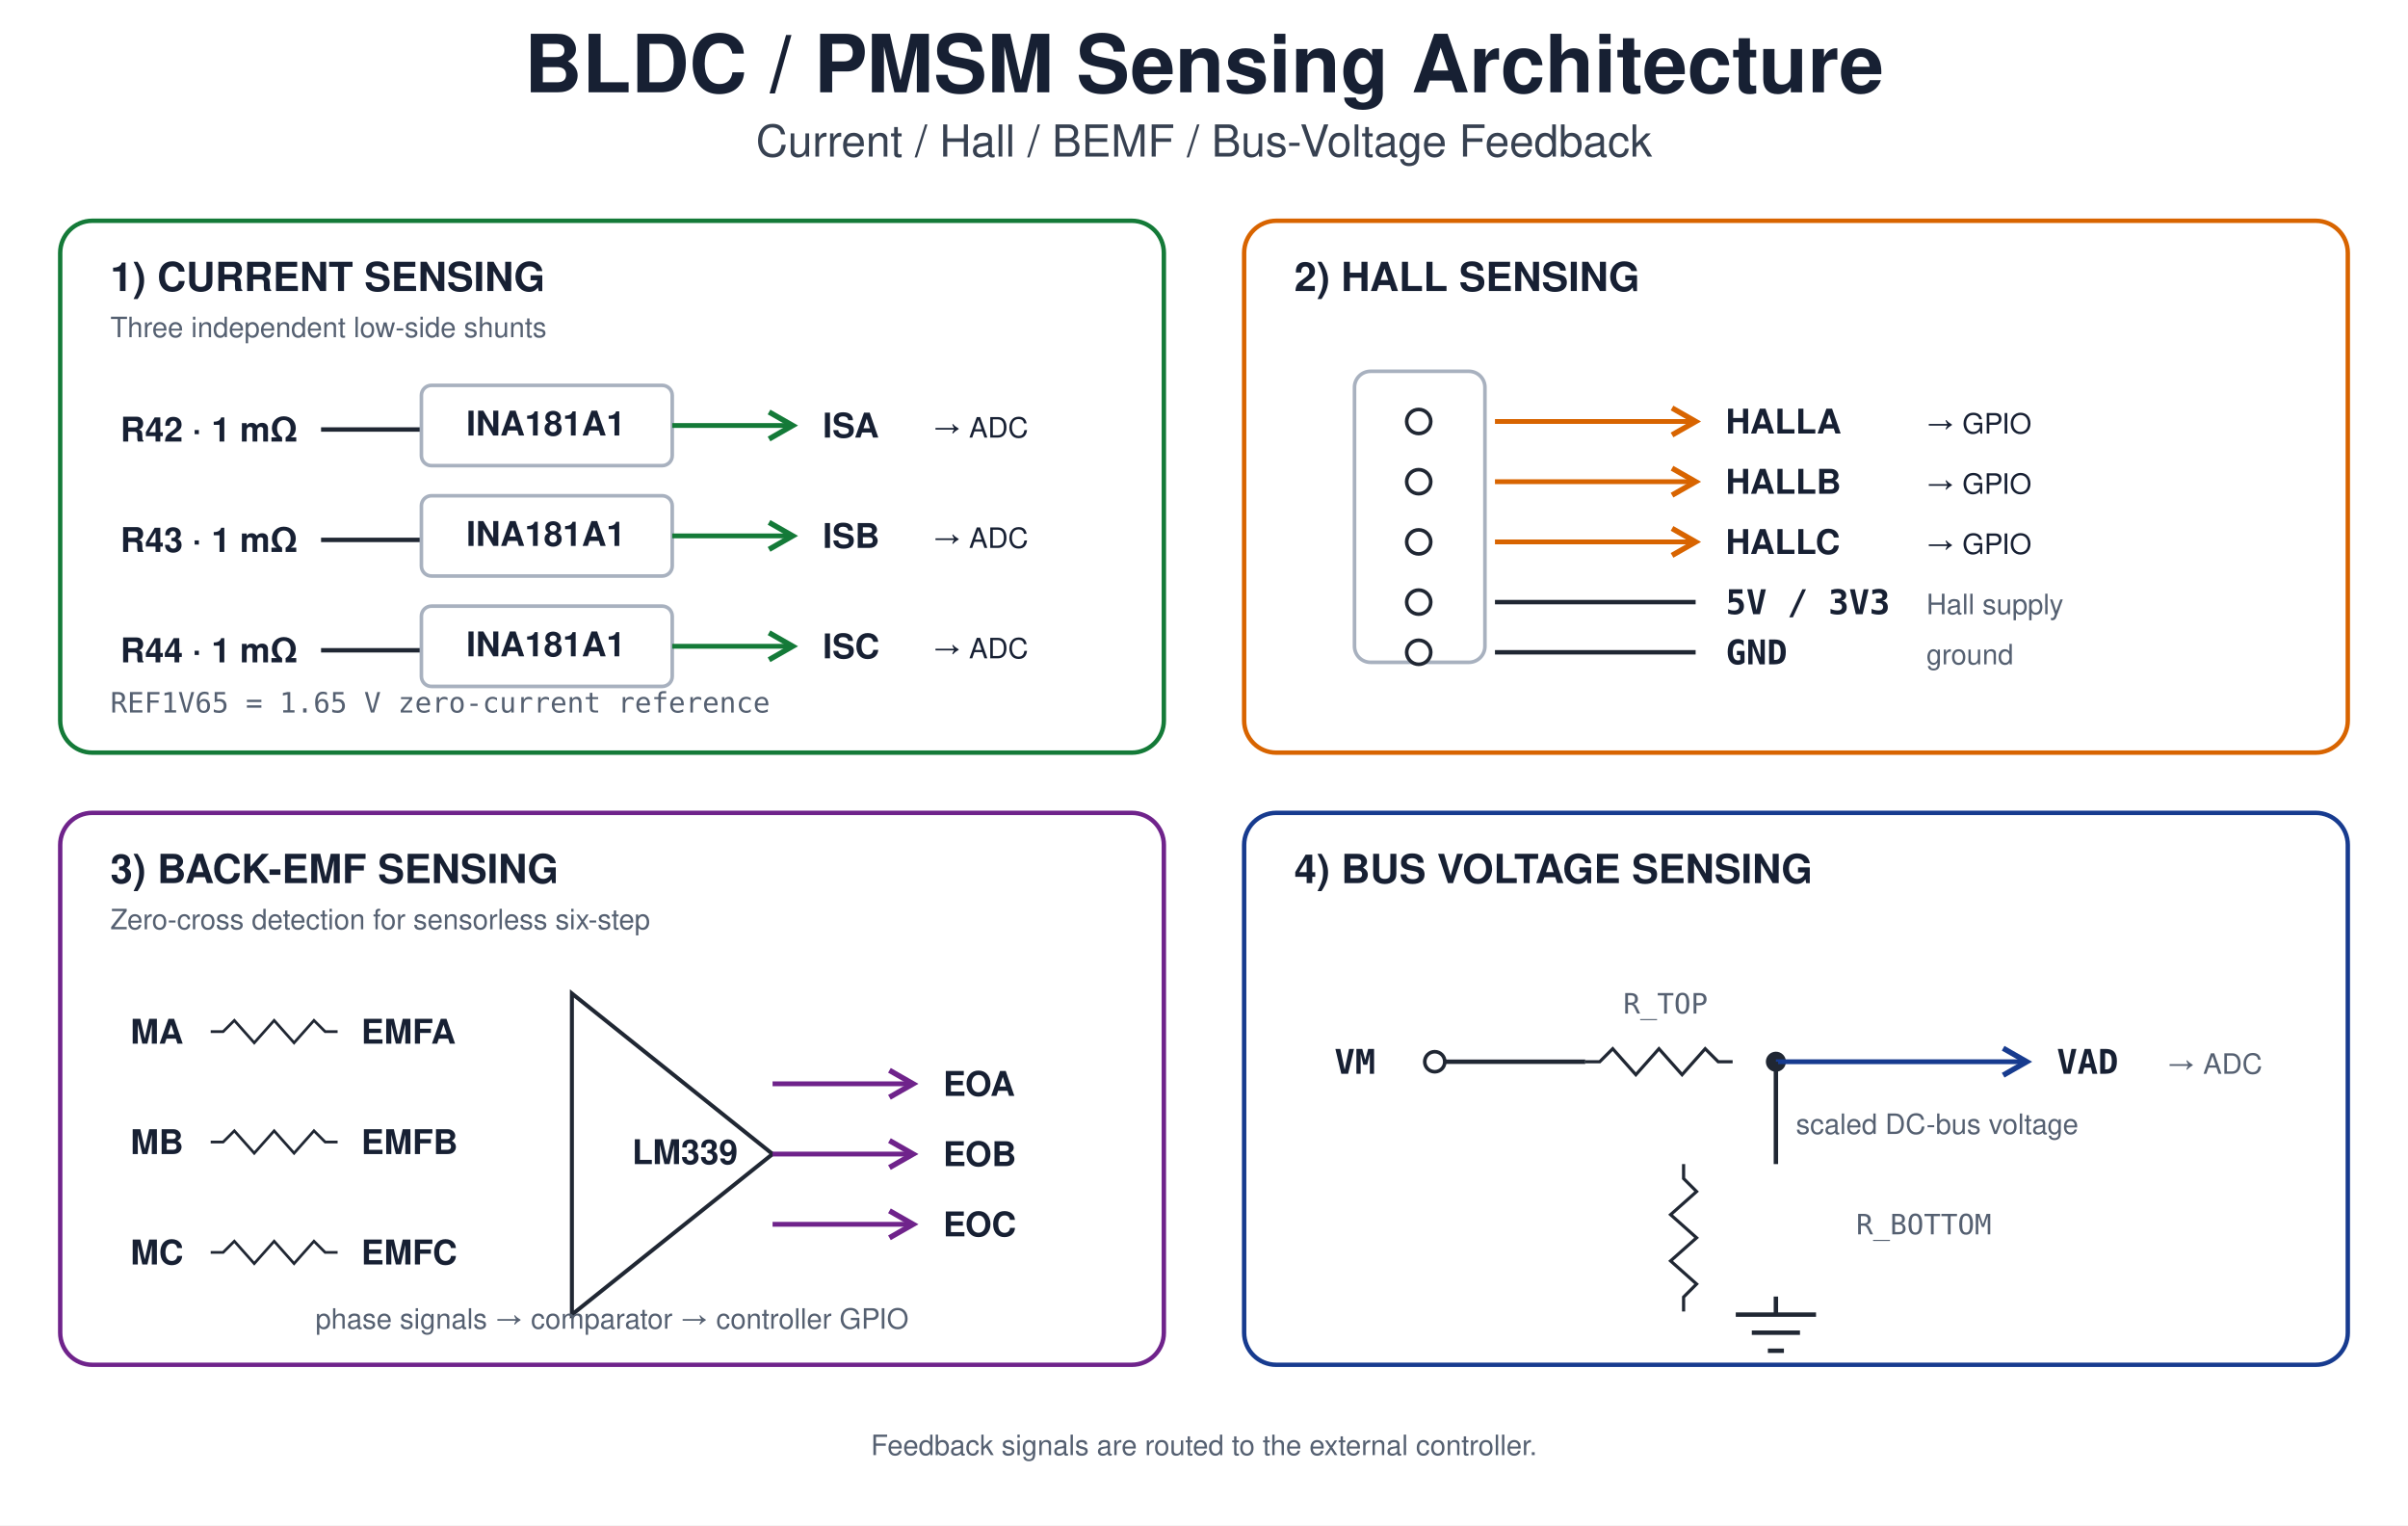
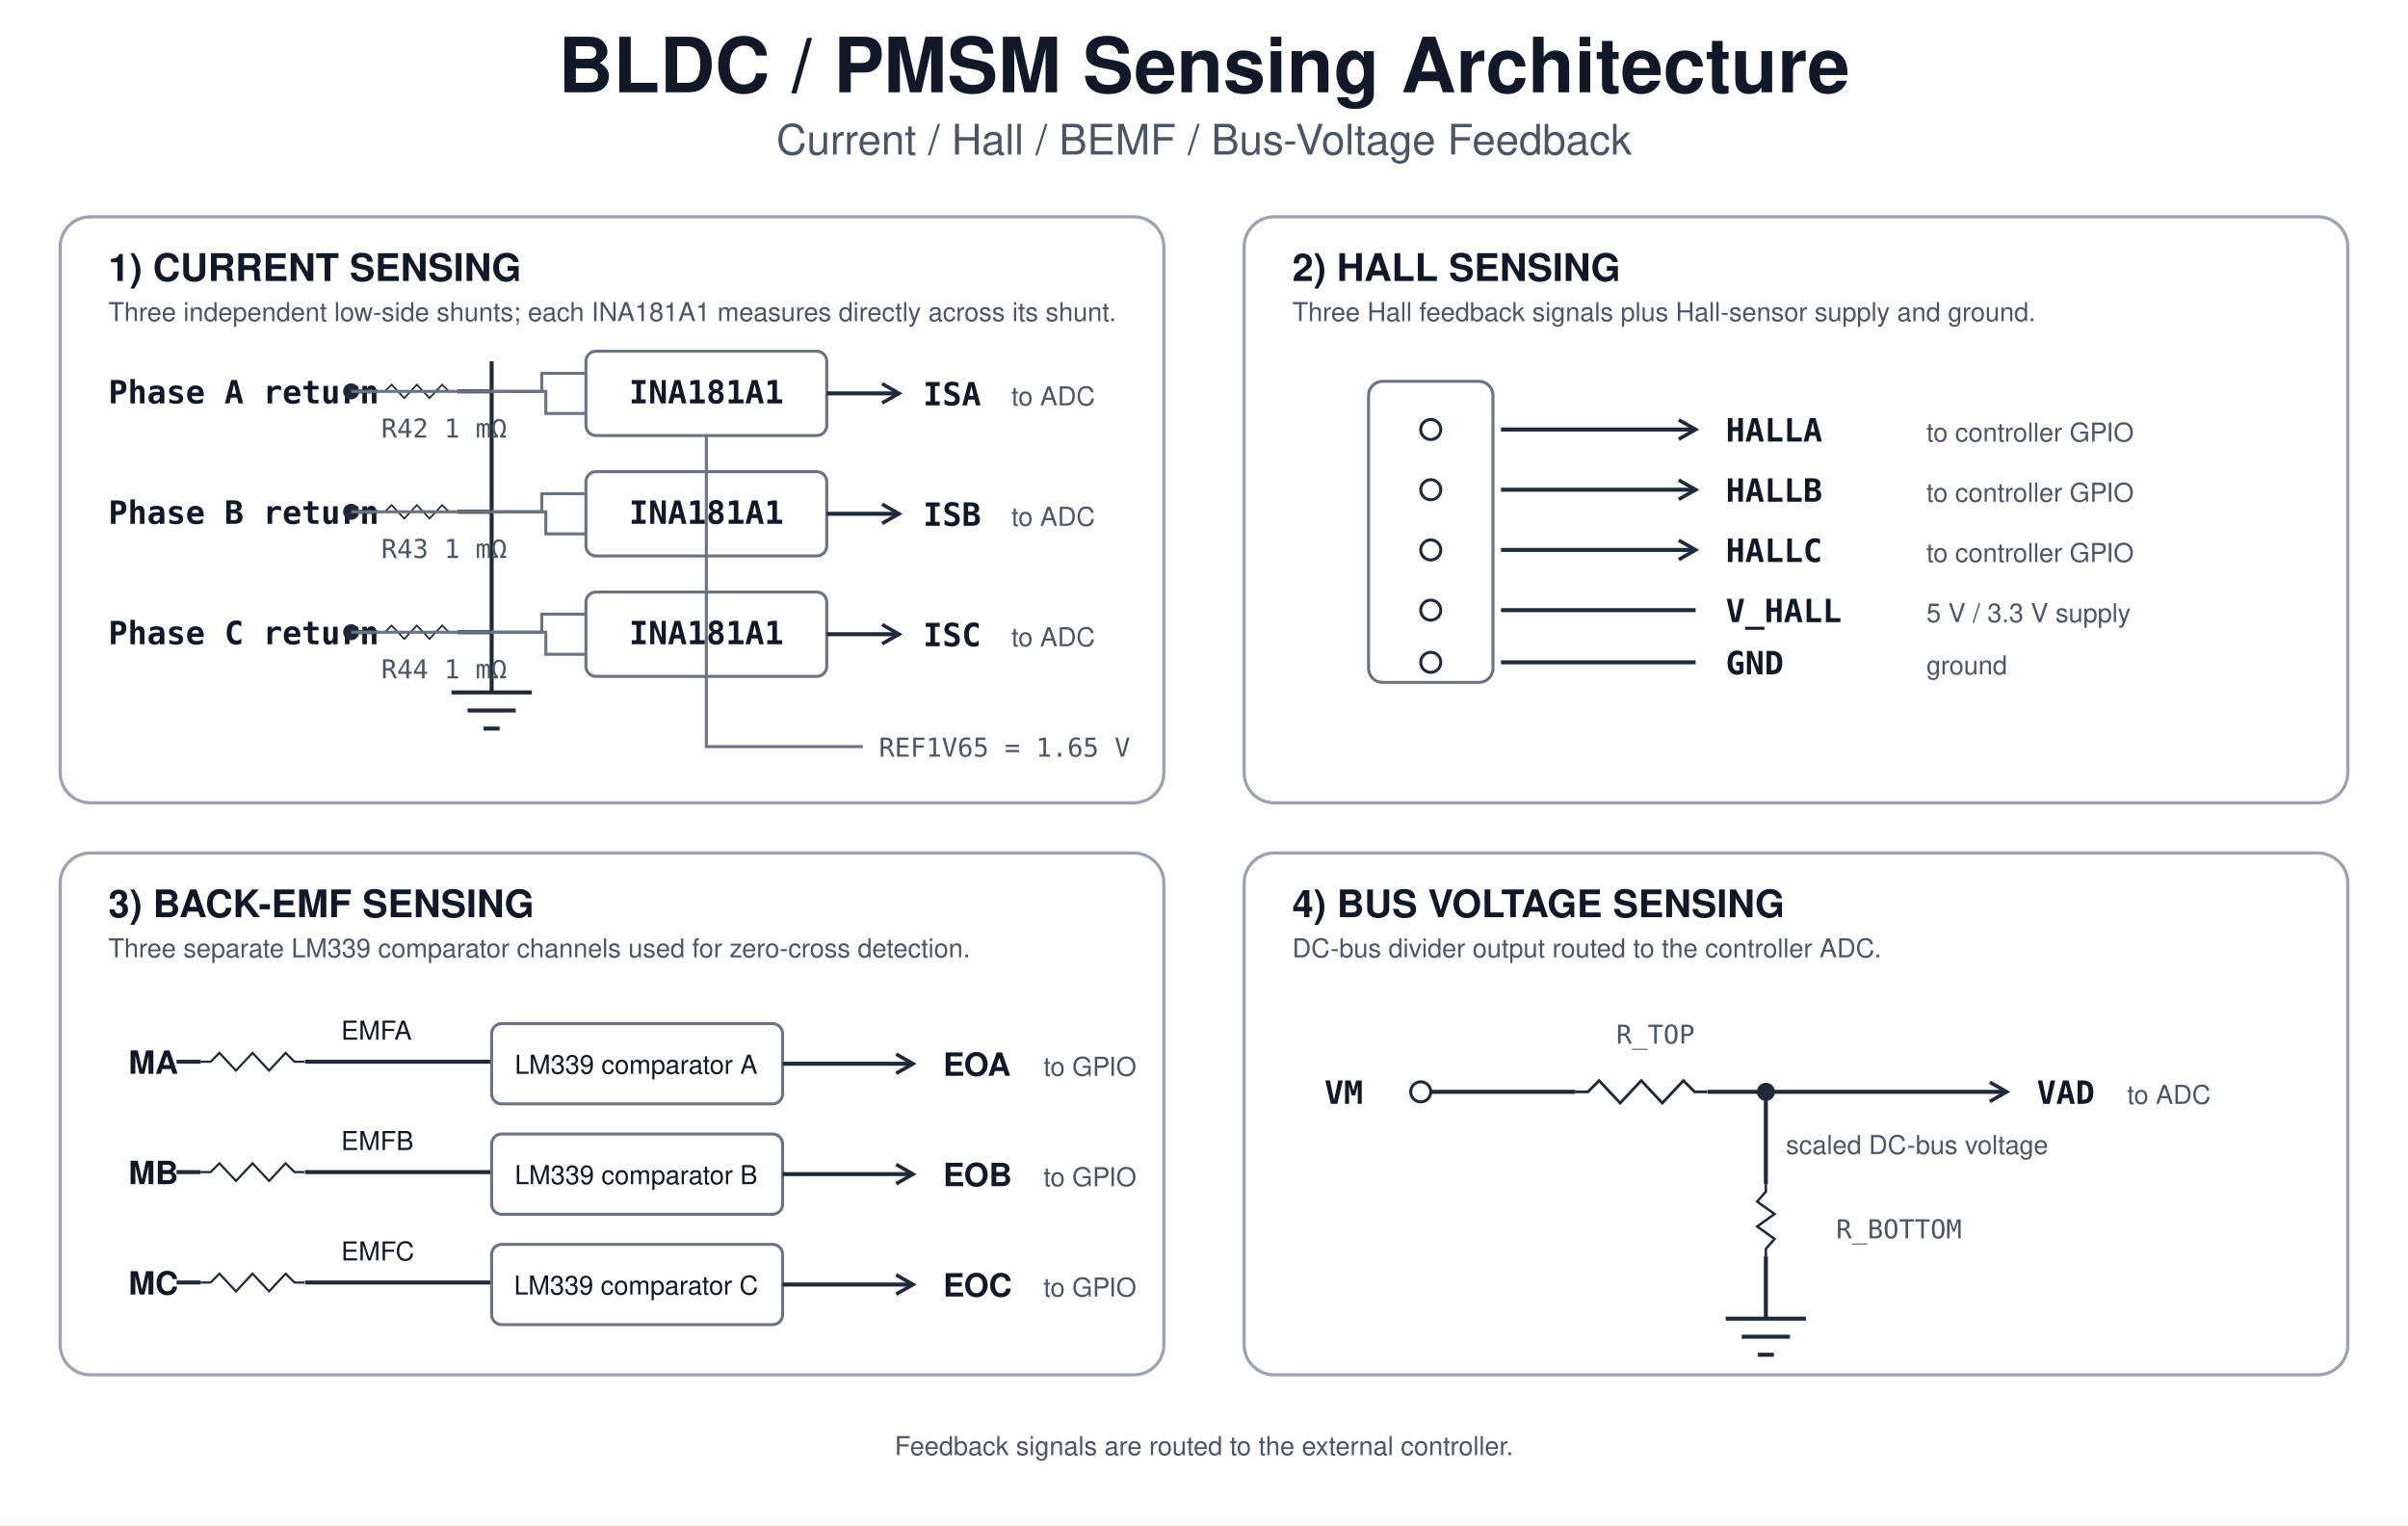
<svg xmlns="http://www.w3.org/2000/svg" width="1200" height="760" viewBox="0 0 1200 760" role="img" aria-labelledby="title desc">
-   <rect width="1200" height="760" fill="#ffffff" />
+   <rect width="1200" height="760" fill="#fff" />
  <style>
- text{font-family:-apple-system,BlinkMacSystemFont,"Segoe UI",Helvetica,Arial,sans-serif;fill:#172033}.title{font-size:40px;font-weight:700}.subtitle{font-size:22px;fill:#374151}.section{font-size:20px;font-weight:700}.label{font-size:17px;font-weight:600}.small{font-size:14px;fill:#556071}.mono{font-family:ui-monospace,SFMono-Regular,Menlo,Consolas,monospace}.wire{fill:none;stroke:#202733;stroke-width:2.2}.green{fill:none;stroke:#147a38;stroke-width:2.4}.orange{fill:none;stroke:#d86400;stroke-width:2.4}.purple{fill:none;stroke:#6f238b;stroke-width:2.4}.blue{fill:none;stroke:#173b8f;stroke-width:2.4}.box{fill:#fff;stroke:#a8b1bf;stroke-width:1.8}.term{fill:#fff;stroke:#202733;stroke-width:1.8}
+ text{font-family:-apple-system,BlinkMacSystemFont,"Segoe UI",Helvetica,Arial,sans-serif;fill:#111827}.title{font-size:38px;font-weight:700}.subtitle{font-size:21px;fill:#4b5563}.section{font-size:19px;font-weight:700}.label{font-size:16px;font-weight:600}.small{font-size:13px;fill:#4b5563}.mono{font-family:ui-monospace,SFMono-Regular,Menlo,Consolas,monospace}.wire{fill:none;stroke:#1f2937;stroke-width:2}.thin{fill:none;stroke:#6b7280;stroke-width:1.5}.panel{fill:#fff;stroke:#9ca3af;stroke-width:1.6}.block{fill:#fff;stroke:#6b7280;stroke-width:1.5}.node{fill:#1f2937}.term{fill:#fff;stroke:#1f2937;stroke-width:1.5}
</style>
  <defs>
-     <marker id="ag" viewBox="0 0 10 10" refX="8" refY="5" markerWidth="7" markerHeight="7" orient="auto">
-       <path d="M1 1L8 5L1 9" fill="none" stroke="#147a38" stroke-width="1.6" />
+     <marker id="arrow" viewBox="0 0 10 10" refX="8" refY="5" markerWidth="6" markerHeight="6" orient="auto">
+       <path d="M1 1L8 5L1 9" fill="none" stroke="#1f2937" stroke-width="1.5" />
    </marker>
-     <marker id="ao" viewBox="0 0 10 10" refX="8" refY="5" markerWidth="7" markerHeight="7" orient="auto">
-       <path d="M1 1L8 5L1 9" fill="none" stroke="#d86400" stroke-width="1.6" />
-     </marker>
-     <marker id="ap" viewBox="0 0 10 10" refX="8" refY="5" markerWidth="7" markerHeight="7" orient="auto">
-       <path d="M1 1L8 5L1 9" fill="none" stroke="#6f238b" stroke-width="1.6" />
-     </marker>
-     <marker id="ab" viewBox="0 0 10 10" refX="8" refY="5" markerWidth="7" markerHeight="7" orient="auto">
-       <path d="M1 1L8 5L1 9" fill="none" stroke="#173b8f" stroke-width="1.6" />
-     </marker>
+     <g id="vshunt">
+       <path d="M0 0v6l-7 8 14 10-14 10 14 10-7 8v6" class="wire" />
+     </g>
    <g id="hres">
-       <path d="M0 0h10l9-9 16 18 16-18 16 18 16-18 9 9h10" class="wire" />
+       <path d="M0 0h9l8-8 15 16 15-16 15 16 15-16 8 8h9" class="wire" />
    </g>
  </defs>
  <text class="title" x="600" y="46" text-anchor="middle">BLDC / PMSM Sensing Architecture</text>
-   <text class="subtitle" x="600" y="78" text-anchor="middle">Current / Hall / BEMF / Bus-Voltage Feedback</text>
-   <rect x="30" y="110" width="550" height="265" rx="16" fill="#fff" stroke="#147a38" stroke-width="2.2" />
-   <text class="section" x="55" y="145" fill="#147a38">1) CURRENT SENSING</text>
-   <text class="small" x="55" y="168">Three independent low-side shunts</text>
+   <text class="subtitle" x="600" y="77" text-anchor="middle">Current / Hall / BEMF / Bus-Voltage Feedback</text>
+   <rect class="panel" x="30" y="108" width="550" height="292" rx="15" />
+   <text class="section" x="54" y="140">1) CURRENT SENSING</text>
+   <text class="small" x="54" y="160">Three independent low-side shunts; each INA181A1 measures directly across its shunt.</text>
+   <path class="wire" d="M245 180V345" />
+   <path class="wire" d="M225 345H265M233 354H257M241 363H249" />
+   <text class="label mono" x="54" y="201">Phase A return</text>
+   <circle class="node" cx="175" cy="195" r="4" />
+   <path class="wire" d="M179 195H188" />
+   <use href="#hres" transform="translate(188 195) scale(.42)" />
+   <path class="wire" d="M228 195H245" />
+   <text class="small mono" x="190" y="218">R42 1 mΩ</text>
+   <rect class="block" x="292" y="175" width="120" height="42" rx="5" />
+   <text class="label mono" x="352" y="201" text-anchor="middle">INA181A1</text>
+   <path class="thin" d="M175 195H270V186H292" />
+   <path class="thin" d="M245 195H272V206H292" />
+   <path class="wire" d="M412 196H448" marker-end="url(#arrow)" />
+   <text class="label mono" x="460" y="202">ISA</text>
+   <text class="small" x="504" y="202">to ADC</text>
+   <text class="label mono" x="54" y="261">Phase B return</text>
+   <circle class="node" cx="175" cy="255" r="4" />
+   <path class="wire" d="M179 255H188" />
+   <use href="#hres" transform="translate(188 255) scale(.42)" />
+   <path class="wire" d="M228 255H245" />
+   <text class="small mono" x="190" y="278">R43 1 mΩ</text>
+   <rect class="block" x="292" y="235" width="120" height="42" rx="5" />
+   <text class="label mono" x="352" y="261" text-anchor="middle">INA181A1</text>
+   <path class="thin" d="M175 255H270V246H292" />
+   <path class="thin" d="M245 255H272V266H292" />
+   <path class="wire" d="M412 256H448" marker-end="url(#arrow)" />
+   <text class="label mono" x="460" y="262">ISB</text>
+   <text class="small" x="504" y="262">to ADC</text>
+   <text class="label mono" x="54" y="321">Phase C return</text>
+   <circle class="node" cx="175" cy="315" r="4" />
+   <path class="wire" d="M179 315H188" />
+   <use href="#hres" transform="translate(188 315) scale(.42)" />
+   <path class="wire" d="M228 315H245" />
+   <text class="small mono" x="190" y="338">R44 1 mΩ</text>
+   <rect class="block" x="292" y="295" width="120" height="42" rx="5" />
+   <text class="label mono" x="352" y="321" text-anchor="middle">INA181A1</text>
+   <path class="thin" d="M175 315H270V306H292" />
+   <path class="thin" d="M245 315H272V326H292" />
+   <path class="wire" d="M412 316H448" marker-end="url(#arrow)" />
+   <text class="label mono" x="460" y="322">ISC</text>
+   <text class="small" x="504" y="322">to ADC</text>
+   <path class="thin" d="M352 217V372M352 277V372M352 337V372H430" />
+   <text class="small mono" x="438" y="377">REF1V65 = 1.65 V</text>
+   <rect class="panel" x="620" y="108" width="550" height="292" rx="15" />
+   <text class="section" x="644" y="140">2) HALL SENSING</text>
+   <text class="small" x="644" y="160">Three Hall feedback signals plus Hall-sensor supply and ground.</text>
+   <rect class="block" x="682" y="190" width="62" height="150" rx="7" />
+   <g class="term">
+     <circle cx="713" cy="214" r="5" />
+     <circle cx="713" cy="244" r="5" />
+     <circle cx="713" cy="274" r="5" />
+     <circle cx="713" cy="304" r="5" />
+     <circle cx="713" cy="330" r="5" />
+   </g>
+   <g class="wire" marker-end="url(#arrow)">
+     <path d="M748 214H845" />
+     <path d="M748 244H845" />
+     <path d="M748 274H845" />
+   </g>
+   <path class="wire" d="M748 304H845M748 330H845" />
+   <text class="label mono" x="860" y="220">HALLA</text>
+   <text class="label mono" x="860" y="250">HALLB</text>
+   <text class="label mono" x="860" y="280">HALLC</text>
+   <text class="label mono" x="860" y="310">V_HALL</text>
+   <text class="label mono" x="860" y="336">GND</text>
+   <text class="small" x="960" y="220">to controller GPIO</text>
+   <text class="small" x="960" y="250">to controller GPIO</text>
+   <text class="small" x="960" y="280">to controller GPIO</text>
+   <text class="small" x="960" y="310">5 V / 3.3 V supply</text>
+   <text class="small" x="960" y="336">ground</text>
+   <rect class="panel" x="30" y="425" width="550" height="260" rx="15" />
+   <text class="section" x="54" y="457">3) BACK-EMF SENSING</text>
+   <text class="small" x="54" y="477">Three separate LM339 comparator channels used for zero-cross detection.</text>
  <g class="label mono">
-     <text x="60" y="220">R42 · 1 mΩ</text>
-     <text x="60" y="275">R43 · 1 mΩ</text>
-     <text x="60" y="330">R44 · 1 mΩ</text>
+     <text x="64" y="535">MA</text>
+     <text x="64" y="590">MB</text>
+     <text x="64" y="645">MC</text>
+   </g>
+   <g>
+     <use href="#hres" transform="translate(100 529) scale(.55)" />
+     <use href="#hres" transform="translate(100 584) scale(.55)" />
+     <use href="#hres" transform="translate(100 639) scale(.55)" />
  </g>
  <g class="wire">
-     <path d="M160 214H210" />
-     <path d="M160 269H210" />
-     <path d="M160 324H210" />
+     <path d="M88 529H100M152 529H245" />
+     <path d="M88 584H100M152 584H245" />
+     <path d="M88 639H100M152 639H245" />
  </g>
-   <g class="box">
-     <rect x="210" y="192" width="125" height="40" rx="5" />
-     <rect x="210" y="247" width="125" height="40" rx="5" />
-     <rect x="210" y="302" width="125" height="40" rx="5" />
+   <g class="small mono">
+     <text x="170" y="518">EMFA</text>
+     <text x="170" y="573">EMFB</text>
+     <text x="170" y="628">EMFC</text>
+   </g>
+   <g class="block">
+     <rect x="245" y="510" width="145" height="40" rx="5" />
+     <rect x="245" y="565" width="145" height="40" rx="5" />
+     <rect x="245" y="620" width="145" height="40" rx="5" />
+   </g>
+   <g class="small">
+     <text x="317" y="535" text-anchor="middle">LM339 comparator A</text>
+     <text x="317" y="590" text-anchor="middle">LM339 comparator B</text>
+     <text x="317" y="645" text-anchor="middle">LM339 comparator C</text>
+   </g>
+   <g class="wire" marker-end="url(#arrow)">
+     <path d="M390 530H455" />
+     <path d="M390 585H455" />
+     <path d="M390 640H455" />
  </g>
  <g class="label mono">
-     <text x="272" y="217" text-anchor="middle">INA181A1</text>
-     <text x="272" y="272" text-anchor="middle">INA181A1</text>
-     <text x="272" y="327" text-anchor="middle">INA181A1</text>
+     <text x="470" y="536">EOA</text>
+     <text x="470" y="591">EOB</text>
+     <text x="470" y="646">EOC</text>
  </g>
-   <g class="green" marker-end="url(#ag)">
-     <path d="M335 212H395" />
-     <path d="M335 267H395" />
-     <path d="M335 322H395" />
-   </g>
-   <g class="label mono" fill="#147a38">
-     <text x="410" y="218">ISA</text>
-     <text x="410" y="273">ISB</text>
-     <text x="410" y="328">ISC</text>
-   </g>
-   <g class="small">
-     <text x="465" y="218">→ ADC</text>
-     <text x="465" y="273">→ ADC</text>
-     <text x="465" y="328">→ ADC</text>
-   </g>
-   <text class="small mono" x="55" y="355">REF1V65 = 1.65 V zero-current reference</text>
-   <rect x="620" y="110" width="550" height="265" rx="16" fill="#fff" stroke="#d86400" stroke-width="2.2" />
-   <text class="section" x="645" y="145" fill="#d86400">2) HALL SENSING</text>
-   <rect class="box" x="675" y="185" width="65" height="145" rx="8" />
-   <g class="term">
-     <circle cx="707" cy="210" r="6" />
-     <circle cx="707" cy="240" r="6" />
-     <circle cx="707" cy="270" r="6" />
-     <circle cx="707" cy="300" r="6" />
-     <circle cx="707" cy="325" r="6" />
-   </g>
-   <g class="orange" marker-end="url(#ao)">
-     <path d="M745 210H845" />
-     <path d="M745 240H845" />
-     <path d="M745 270H845" />
-   </g>
-   <g class="label mono" fill="#d86400">
-     <text x="860" y="216">HALLA</text>
-     <text x="860" y="246">HALLB</text>
-     <text x="860" y="276">HALLC</text>
-   </g>
-   <g class="small">
-     <text x="960" y="216">→ GPIO</text>
-     <text x="960" y="246">→ GPIO</text>
-     <text x="960" y="276">→ GPIO</text>
-   </g>
-   <path class="wire" d="M745 300H845" />
-   <path class="wire" d="M745 325H845" />
-   <text class="label mono" x="860" y="306">5V / 3V3</text>
-   <text class="small" x="960" y="306">Hall supply</text>
-   <text class="label mono" x="860" y="331">GND</text>
-   <text class="small" x="960" y="331">ground</text>
-   <rect x="30" y="405" width="550" height="275" rx="16" fill="#fff" stroke="#6f238b" stroke-width="2.2" />
-   <text class="section" x="55" y="440" fill="#6f238b">3) BACK-EMF SENSING</text>
-   <text class="small" x="55" y="463">Zero-cross detection for sensorless six-step</text>
-   <g class="label mono">
-     <text x="65" y="520">MA</text>
-     <text x="65" y="575">MB</text>
-     <text x="65" y="630">MC</text>
-   </g>
-   <g>
-     <use href="#hres" transform="translate(105 514) scale(.62)" />
-     <use href="#hres" transform="translate(105 569) scale(.62)" />
-     <use href="#hres" transform="translate(105 624) scale(.62)" />
-   </g>
-   <g class="label mono">
-     <text x="180" y="520">EMFA</text>
-     <text x="180" y="575">EMFB</text>
-     <text x="180" y="630">EMFC</text>
-   </g>
-   <path d="M285 495L385 575L285 655Z" fill="#fff" stroke="#202733" stroke-width="2" />
-   <text class="label" x="315" y="580">LM339</text>
-   <g class="purple" marker-end="url(#ap)">
-     <path d="M385 540H455" />
-     <path d="M385 575H455" />
-     <path d="M385 610H455" />
-   </g>
-   <g class="label mono" fill="#6f238b">
-     <text x="470" y="546">EOA</text>
-     <text x="470" y="581">EOB</text>
-     <text x="470" y="616">EOC</text>
-   </g>
-   <text class="small" x="305" y="662" text-anchor="middle">phase signals → comparator → controller GPIO</text>
-   <rect x="620" y="405" width="550" height="275" rx="16" fill="#fff" stroke="#173b8f" stroke-width="2.2" />
-   <text class="section" x="645" y="440" fill="#173b8f">4) BUS VOLTAGE SENSING</text>
-   <text class="label mono" x="665" y="535">VM</text>
-   <circle class="term" cx="715" cy="529" r="5" />
-   <path class="wire" d="M720 529H790" />
-   <use href="#hres" transform="translate(790 529) scale(.72)" />
-   <text class="small mono" x="830" y="505" text-anchor="middle">R_TOP</text>
-   <circle cx="885" cy="529" r="5" fill="#202733" />
-   <path class="blue" d="M885 529H1010" marker-end="url(#ab)" />
-   <text class="label mono" x="1025" y="535" fill="#173b8f">VAD</text>
-   <text class="small" x="1080" y="535">→ ADC</text>
-   <path class="wire" d="M885 529V580" />
-   <use href="#hres" transform="translate(839 580) rotate(90) scale(.72)" />
-   <path class="wire" d="M885 646V655" />
-   <path class="wire" d="M865 655H905M873 664H897M881 673H889" />
-   <text class="small mono" x="925" y="615">R_BOTTOM</text>
-   <text class="small" x="895" y="565">scaled DC-bus voltage</text>
+   <text class="small" x="520" y="536">to GPIO</text>
+   <text class="small" x="520" y="591">to GPIO</text>
+   <text class="small" x="520" y="646">to GPIO</text>
+   <rect class="panel" x="620" y="425" width="550" height="260" rx="15" />
+   <text class="section" x="644" y="457">4) BUS VOLTAGE SENSING</text>
+   <text class="small" x="644" y="477">DC-bus divider output routed to the controller ADC.</text>
+   <text class="label mono" x="660" y="550">VM</text>
+   <circle class="term" cx="708" cy="544" r="5" />
+   <path class="wire" d="M713 544H785" />
+   <use href="#hres" transform="translate(785 544) scale(.7)" />
+   <text class="small mono" x="825" y="520" text-anchor="middle">R_TOP</text>
+   <path class="wire" d="M851 544H880" />
+   <circle class="node" cx="880" cy="544" r="4.5" />
+   <path class="wire" d="M880 544H1000" marker-end="url(#arrow)" />
+   <text class="label mono" x="1015" y="550">VAD</text>
+   <text class="small" x="1060" y="550">to ADC</text>
+   <path class="wire" d="M880 544V590" />
+   <use href="#vshunt" transform="translate(880 590) scale(.62)" />
+   <path class="wire" d="M880 626V657" />
+   <path class="wire" d="M860 657H900M868 666H892M876 675H884" />
+   <text class="small mono" x="915" y="617">R_BOTTOM</text>
+   <text class="small" x="890" y="575">scaled DC-bus voltage</text>
  <text class="small" x="600" y="725" text-anchor="middle">Feedback signals are routed to the external controller.</text>
</svg>
